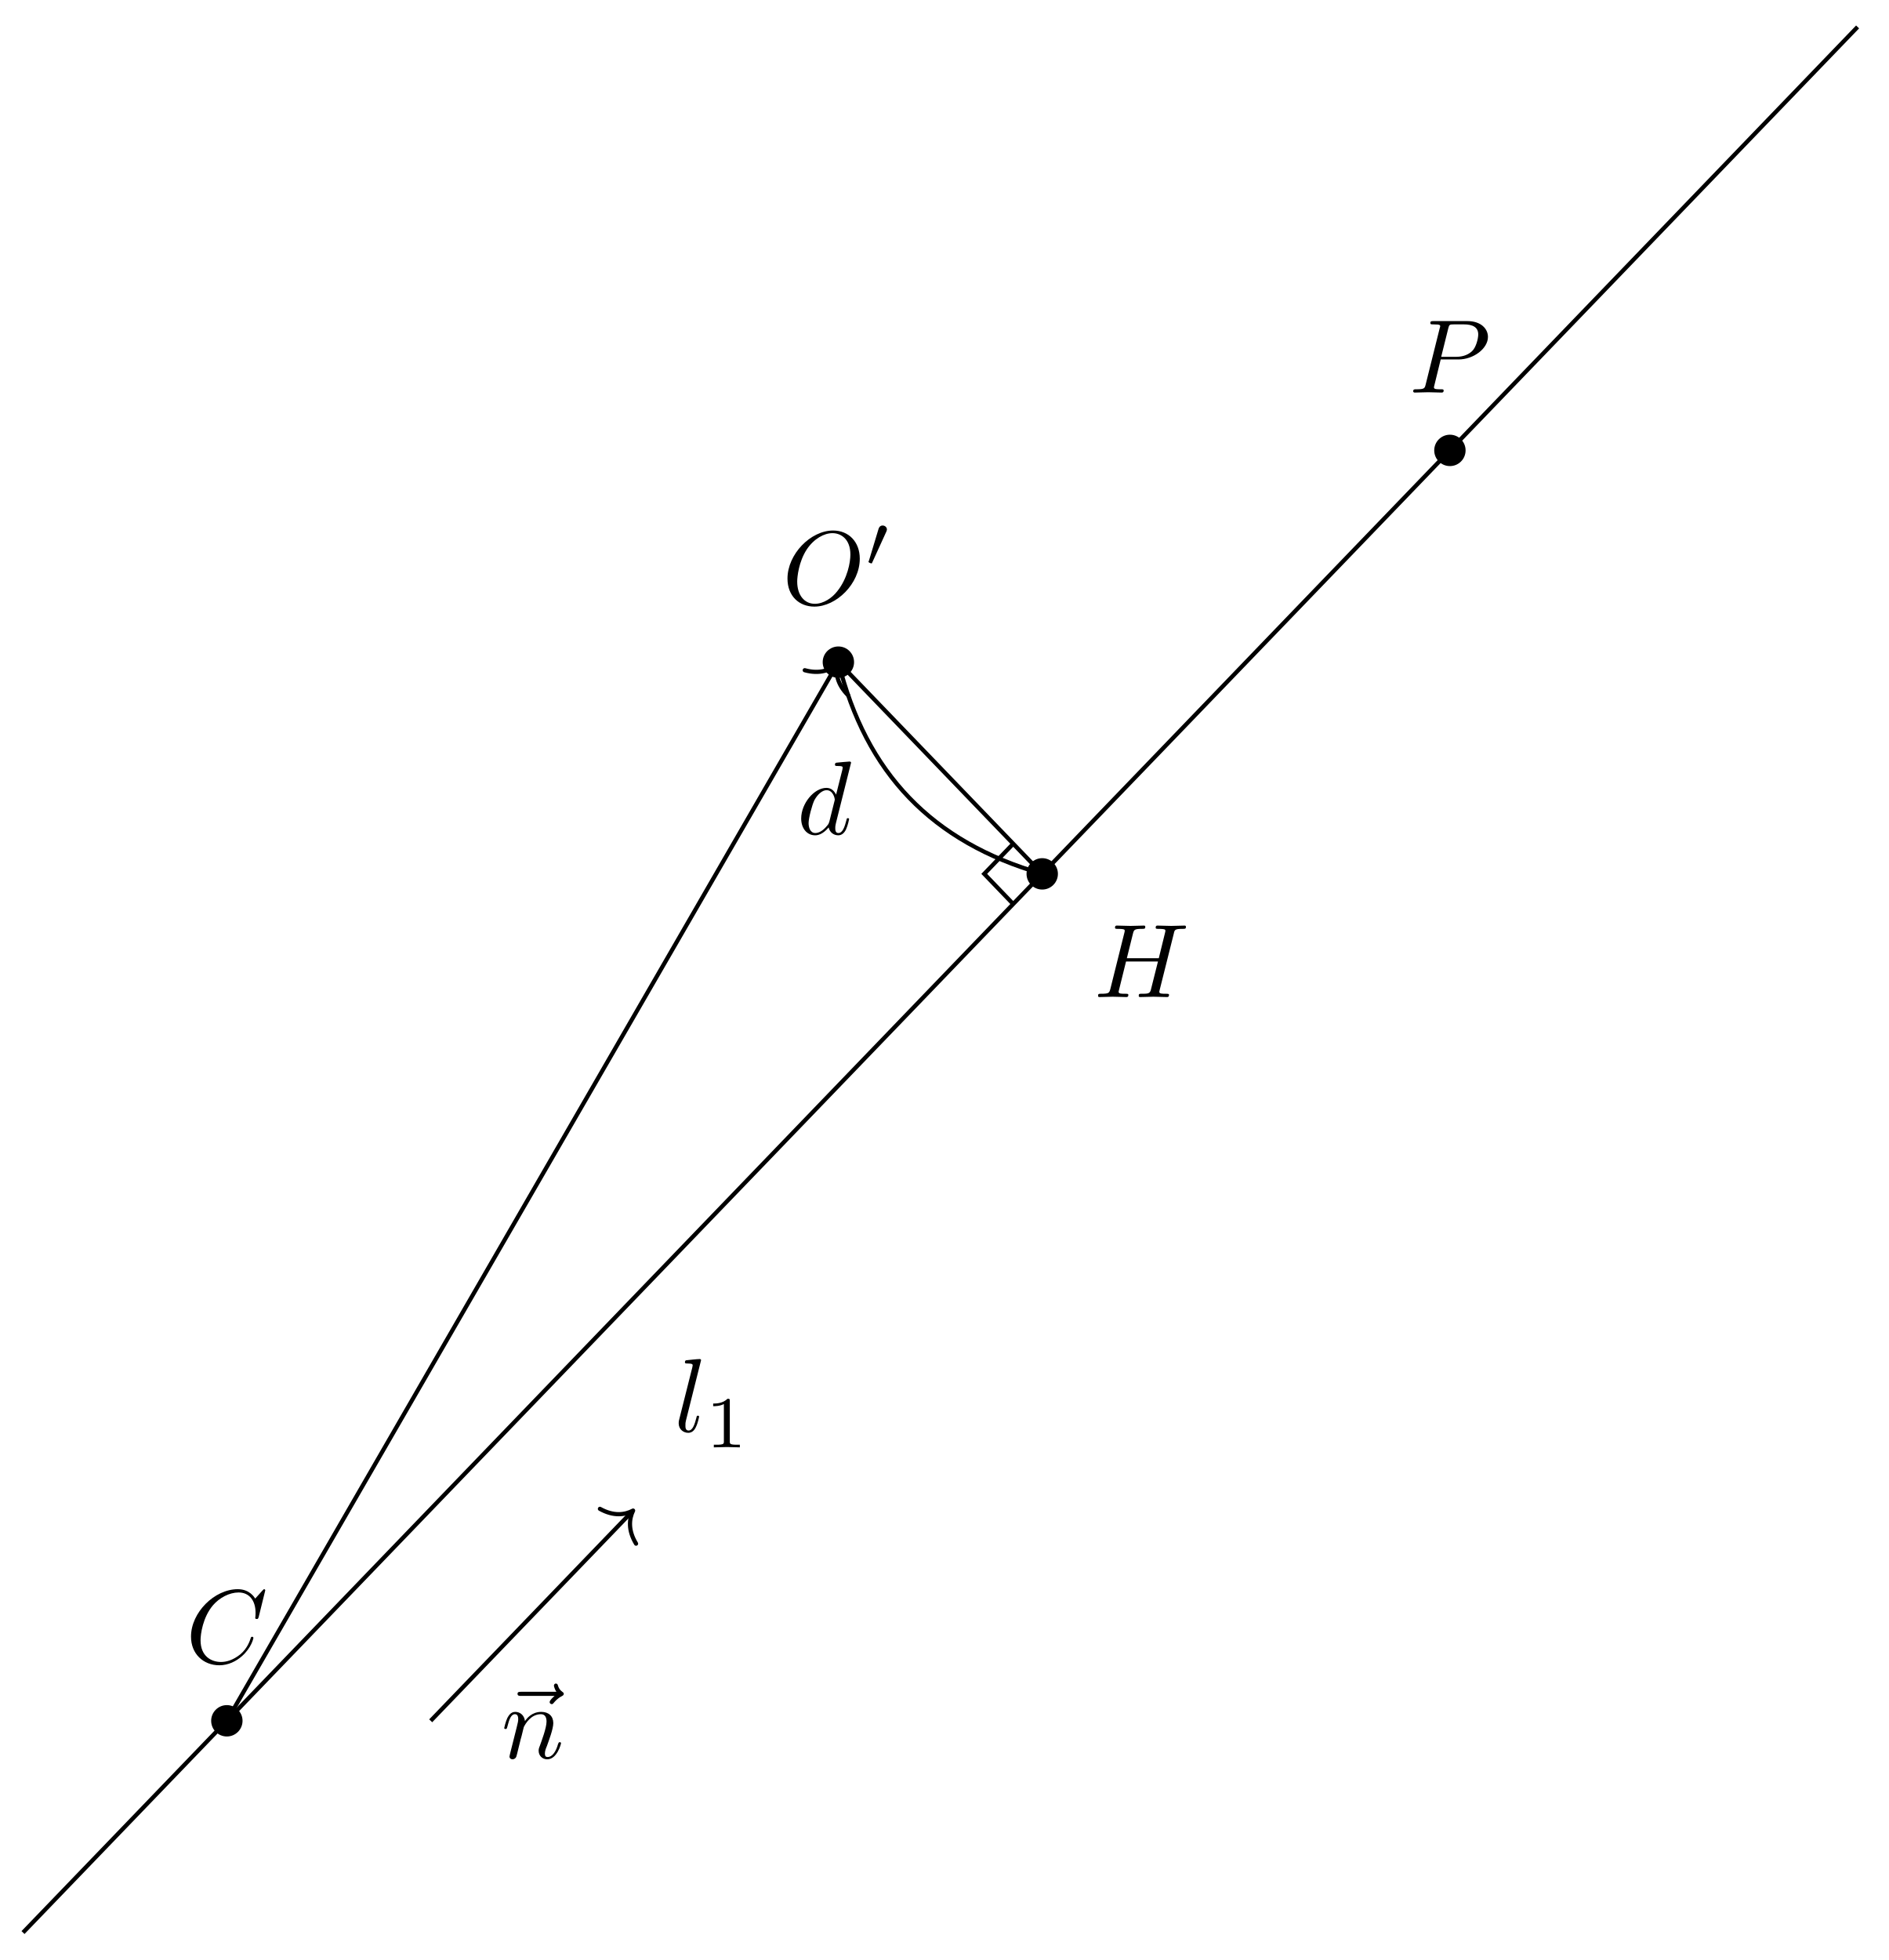
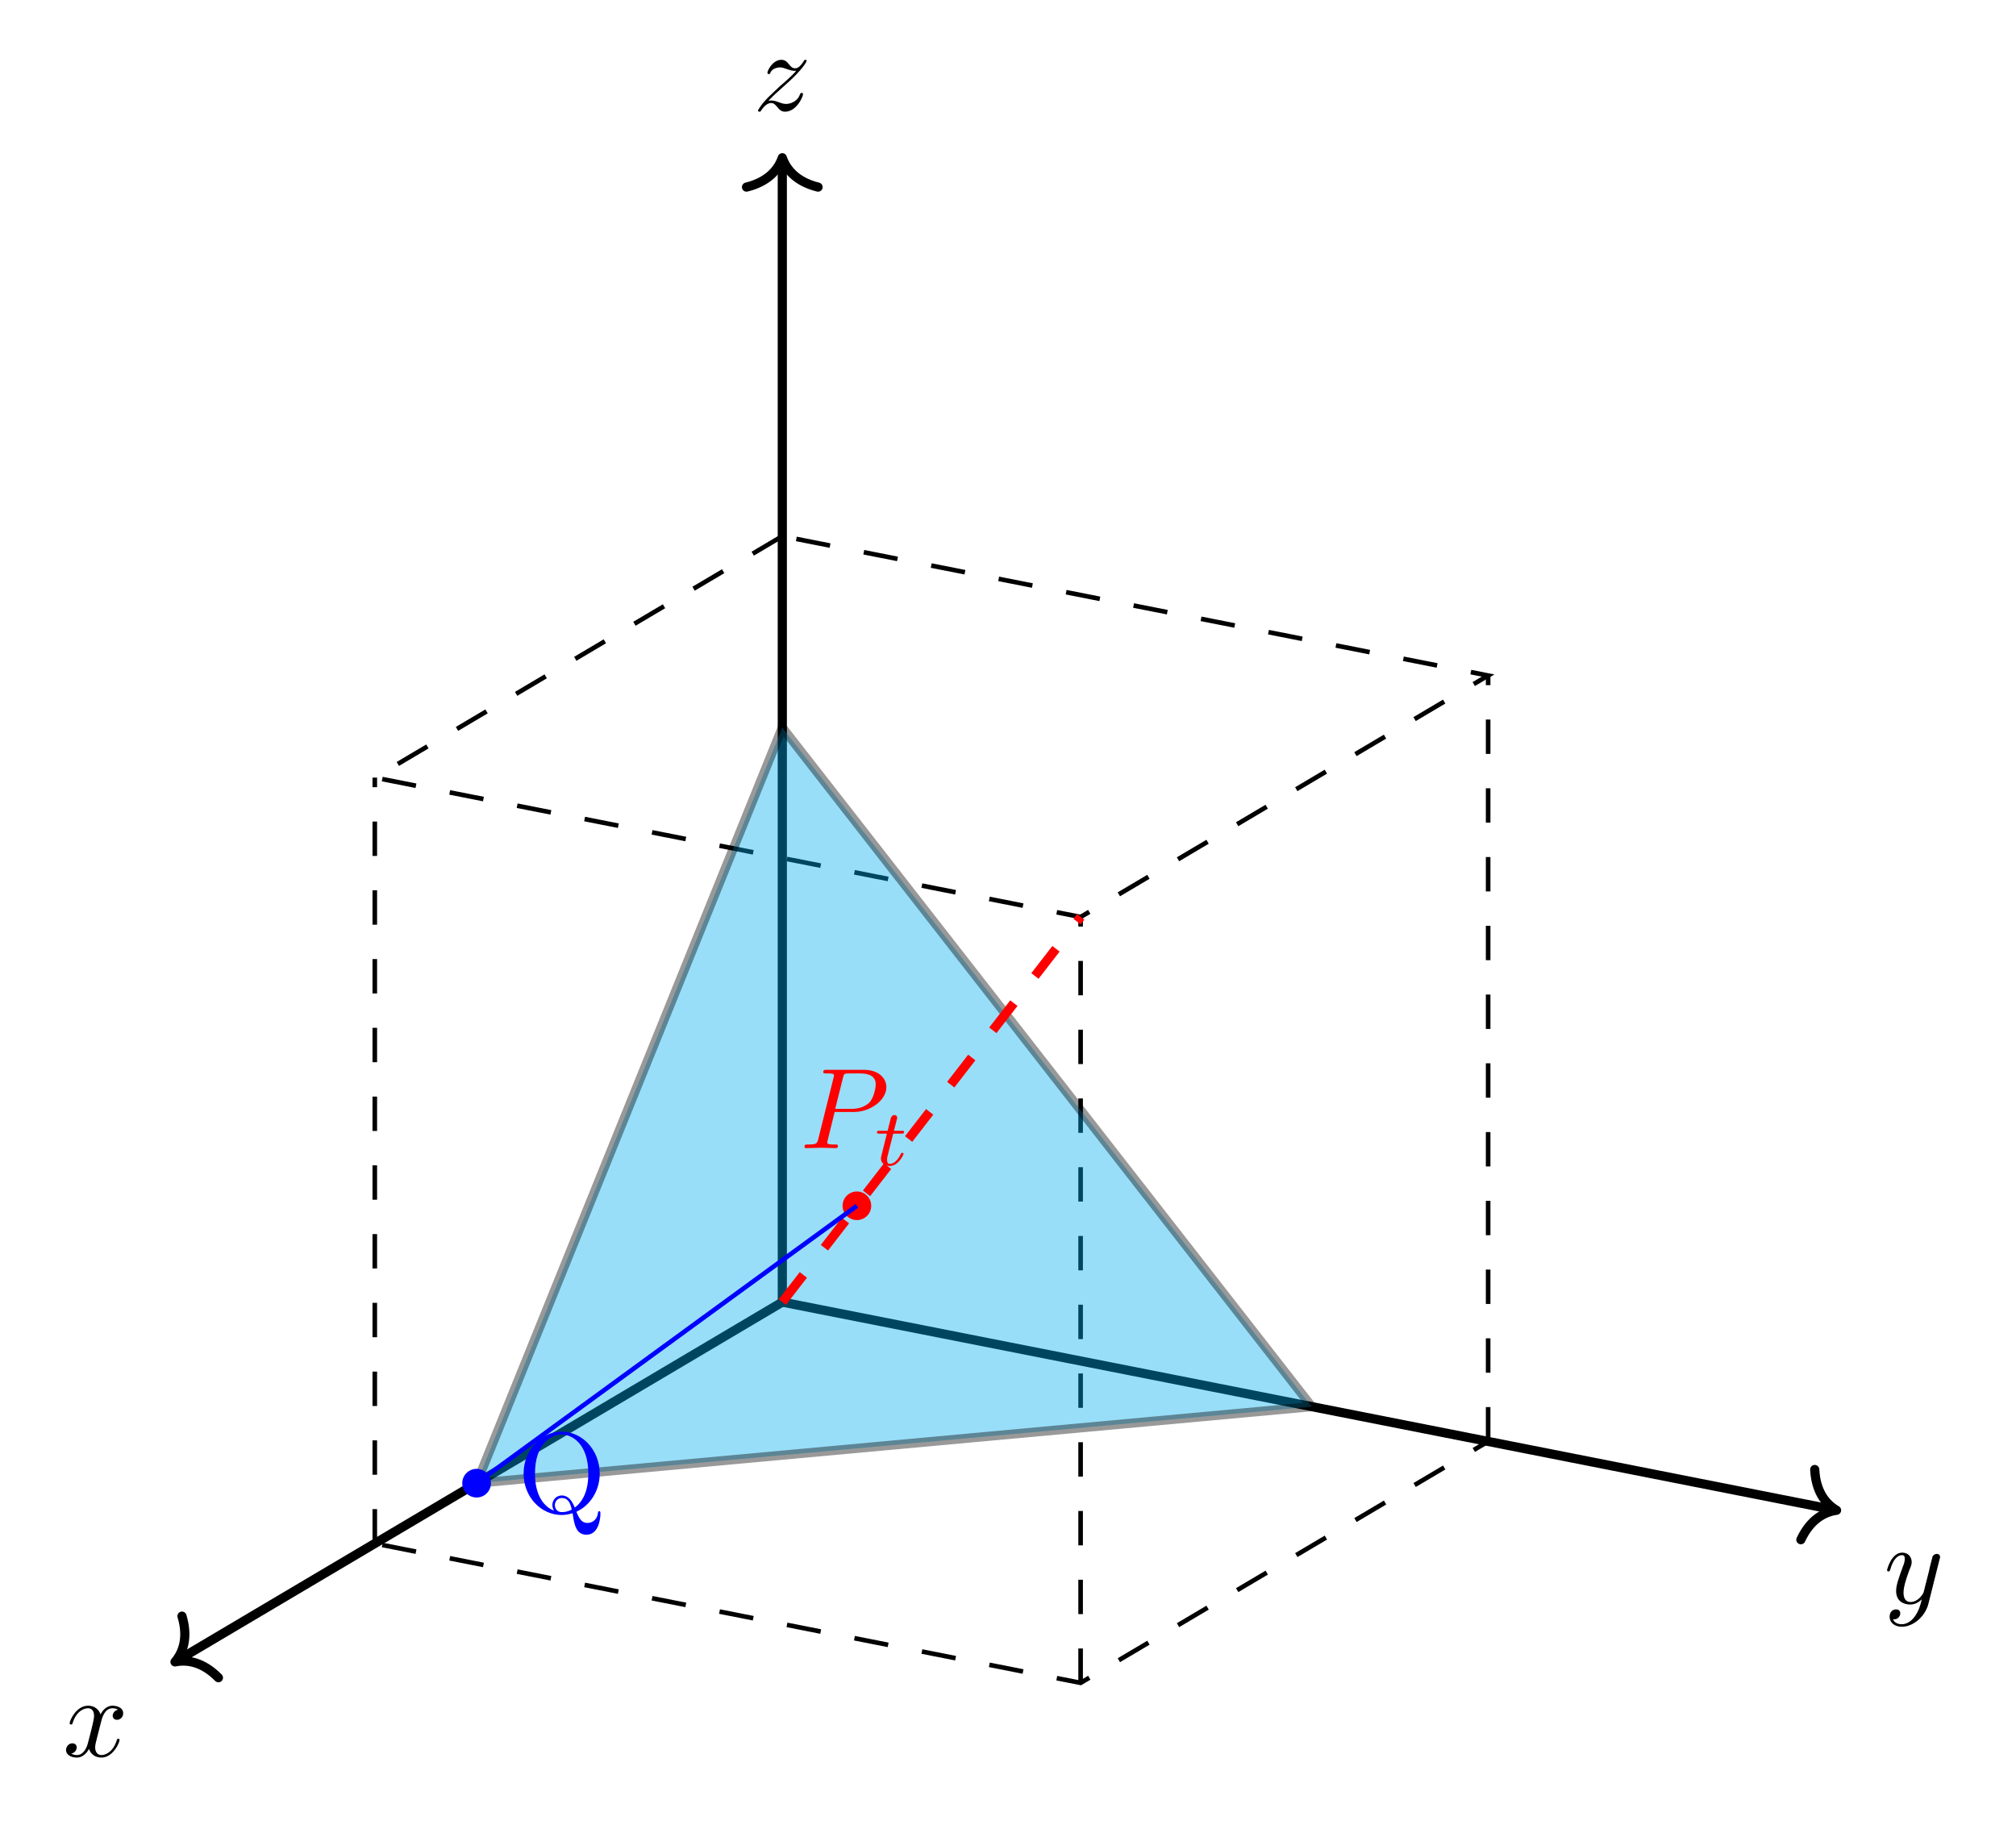
- <svg xmlns="http://www.w3.org/2000/svg" xmlns:xlink="http://www.w3.org/1999/xlink" width="179.228pt" height="185.952pt" viewBox="0 0 179.228 185.952">
+ <svg xmlns="http://www.w3.org/2000/svg" xmlns:xlink="http://www.w3.org/1999/xlink" width="174.208pt" height="158.018pt" viewBox="0 0 174.208 158.018">
  <defs>
    <g>
      <g id="glyph-0-0">
-         <path d="M 7.547 -6.891 C 7.547 -6.922 7.516 -7 7.438 -7 C 7.406 -7 7.391 -6.984 7.281 -6.875 L 6.594 -6.109 C 6.5 -6.25 6.047 -7 4.938 -7 C 2.734 -7 0.5 -4.797 0.5 -2.5 C 0.5 -0.859 1.672 0.219 3.188 0.219 C 4.047 0.219 4.797 -0.172 5.328 -0.641 C 6.25 -1.453 6.422 -2.344 6.422 -2.375 C 6.422 -2.484 6.312 -2.484 6.297 -2.484 C 6.234 -2.484 6.188 -2.453 6.172 -2.375 C 6.078 -2.094 5.859 -1.391 5.172 -0.812 C 4.484 -0.266 3.859 -0.094 3.344 -0.094 C 2.453 -0.094 1.406 -0.609 1.406 -2.156 C 1.406 -2.719 1.609 -4.328 2.594 -5.484 C 3.203 -6.188 4.141 -6.688 5.016 -6.688 C 6.031 -6.688 6.625 -5.922 6.625 -4.766 C 6.625 -4.375 6.594 -4.359 6.594 -4.266 C 6.594 -4.172 6.703 -4.172 6.734 -4.172 C 6.859 -4.172 6.859 -4.188 6.922 -4.359 Z M 7.547 -6.891 " />
+         <path d="M 3.312 -2.984 C 3.375 -3.25 3.594 -4.156 4.297 -4.156 C 4.344 -4.156 4.578 -4.156 4.781 -4.031 C 4.5 -3.984 4.312 -3.734 4.312 -3.5 C 4.312 -3.344 4.422 -3.156 4.688 -3.156 C 4.906 -3.156 5.219 -3.328 5.219 -3.719 C 5.219 -4.234 4.641 -4.375 4.297 -4.375 C 3.719 -4.375 3.375 -3.859 3.266 -3.625 C 3.016 -4.281 2.484 -4.375 2.188 -4.375 C 1.156 -4.375 0.594 -3.094 0.594 -2.859 C 0.594 -2.75 0.688 -2.75 0.719 -2.75 C 0.797 -2.75 0.828 -2.781 0.844 -2.859 C 1.172 -3.906 1.828 -4.156 2.172 -4.156 C 2.359 -4.156 2.703 -4.078 2.703 -3.5 C 2.703 -3.188 2.531 -2.531 2.172 -1.141 C 2.016 -0.531 1.672 -0.109 1.234 -0.109 C 1.172 -0.109 0.938 -0.109 0.734 -0.234 C 0.984 -0.281 1.203 -0.5 1.203 -0.766 C 1.203 -1.047 0.984 -1.125 0.828 -1.125 C 0.531 -1.125 0.281 -0.859 0.281 -0.547 C 0.281 -0.094 0.781 0.109 1.219 0.109 C 1.875 0.109 2.234 -0.578 2.266 -0.641 C 2.375 -0.281 2.734 0.109 3.328 0.109 C 4.344 0.109 4.906 -1.172 4.906 -1.422 C 4.906 -1.516 4.828 -1.516 4.797 -1.516 C 4.703 -1.516 4.688 -1.469 4.672 -1.406 C 4.344 -0.344 3.672 -0.109 3.344 -0.109 C 2.969 -0.109 2.797 -0.422 2.797 -0.766 C 2.797 -0.984 2.859 -1.203 2.969 -1.641 Z M 3.312 -2.984 " />
      </g>
      <g id="glyph-0-1">
-         <path d="M 7.344 -4.328 C 7.344 -5.922 6.297 -7 4.812 -7 C 2.672 -7 0.484 -4.75 0.484 -2.438 C 0.484 -0.781 1.594 0.219 3.031 0.219 C 5.125 0.219 7.344 -1.953 7.344 -4.328 Z M 3.078 -0.047 C 2.109 -0.047 1.406 -0.844 1.406 -2.156 C 1.406 -2.594 1.547 -4.031 2.312 -5.203 C 3 -6.234 3.969 -6.75 4.75 -6.75 C 5.562 -6.75 6.453 -6.188 6.453 -4.719 C 6.453 -4 6.188 -2.453 5.203 -1.234 C 4.734 -0.625 3.922 -0.047 3.078 -0.047 Z M 3.078 -0.047 " />
+         <path d="M 4.812 -3.781 C 4.859 -3.906 4.859 -3.938 4.859 -4 C 4.859 -4.188 4.719 -4.266 4.562 -4.266 C 4.469 -4.266 4.312 -4.203 4.219 -4.062 C 4.203 -4.016 4.125 -3.703 4.078 -3.531 C 4.016 -3.266 3.938 -3 3.891 -2.734 L 3.438 -0.953 C 3.391 -0.797 2.969 -0.109 2.312 -0.109 C 1.812 -0.109 1.703 -0.547 1.703 -0.906 C 1.703 -1.359 1.875 -1.984 2.203 -2.859 C 2.375 -3.266 2.406 -3.375 2.406 -3.562 C 2.406 -4.016 2.094 -4.375 1.594 -4.375 C 0.656 -4.375 0.281 -2.938 0.281 -2.859 C 0.281 -2.75 0.391 -2.75 0.406 -2.75 C 0.5 -2.75 0.516 -2.781 0.562 -2.938 C 0.828 -3.859 1.234 -4.156 1.562 -4.156 C 1.641 -4.156 1.812 -4.156 1.812 -3.844 C 1.812 -3.594 1.719 -3.344 1.641 -3.156 C 1.25 -2.094 1.062 -1.531 1.062 -1.062 C 1.062 -0.188 1.688 0.109 2.281 0.109 C 2.672 0.109 3 -0.062 3.281 -0.344 C 3.156 0.172 3.031 0.656 2.641 1.188 C 2.375 1.531 2 1.812 1.547 1.812 C 1.406 1.812 0.953 1.781 0.797 1.391 C 0.953 1.391 1.078 1.391 1.219 1.281 C 1.312 1.188 1.422 1.062 1.422 0.875 C 1.422 0.562 1.156 0.531 1.047 0.531 C 0.828 0.531 0.5 0.688 0.5 1.172 C 0.5 1.672 0.938 2.031 1.547 2.031 C 2.562 2.031 3.594 1.125 3.859 0.016 Z M 4.812 -3.781 " />
      </g>
      <g id="glyph-0-2">
-         <path d="M 7.578 -6.016 C 7.656 -6.375 7.672 -6.469 8.406 -6.469 C 8.656 -6.469 8.734 -6.469 8.734 -6.672 C 8.734 -6.781 8.625 -6.781 8.609 -6.781 C 8.328 -6.781 7.609 -6.75 7.328 -6.75 C 7.047 -6.75 6.344 -6.781 6.047 -6.781 C 5.969 -6.781 5.859 -6.781 5.859 -6.578 C 5.859 -6.469 5.953 -6.469 6.141 -6.469 C 6.156 -6.469 6.344 -6.469 6.516 -6.453 C 6.703 -6.422 6.781 -6.422 6.781 -6.297 C 6.781 -6.25 6.781 -6.234 6.75 -6.109 L 6.156 -3.688 L 3.125 -3.688 L 3.703 -6.016 C 3.797 -6.375 3.828 -6.469 4.547 -6.469 C 4.797 -6.469 4.875 -6.469 4.875 -6.672 C 4.875 -6.781 4.766 -6.781 4.75 -6.781 C 4.469 -6.781 3.75 -6.75 3.469 -6.75 C 3.188 -6.75 2.484 -6.781 2.188 -6.781 C 2.109 -6.781 2 -6.781 2 -6.578 C 2 -6.469 2.094 -6.469 2.281 -6.469 C 2.297 -6.469 2.484 -6.469 2.656 -6.453 C 2.844 -6.422 2.922 -6.422 2.922 -6.297 C 2.922 -6.25 2.922 -6.219 2.891 -6.109 L 1.562 -0.781 C 1.453 -0.391 1.438 -0.312 0.656 -0.312 C 0.469 -0.312 0.391 -0.312 0.391 -0.109 C 0.391 0 0.5 0 0.531 0 C 0.797 0 1.516 -0.031 1.781 -0.031 C 2 -0.031 2.219 -0.016 2.422 -0.016 C 2.641 -0.016 2.859 0 3.062 0 C 3.141 0 3.266 0 3.266 -0.203 C 3.266 -0.312 3.172 -0.312 2.984 -0.312 C 2.625 -0.312 2.344 -0.312 2.344 -0.484 C 2.344 -0.547 2.359 -0.594 2.375 -0.656 L 3.047 -3.375 L 6.078 -3.375 C 5.656 -1.719 5.422 -0.781 5.391 -0.641 C 5.281 -0.312 5.094 -0.312 4.484 -0.312 C 4.328 -0.312 4.25 -0.312 4.25 -0.109 C 4.25 0 4.359 0 4.391 0 C 4.656 0 5.375 -0.031 5.641 -0.031 C 5.859 -0.031 6.078 -0.016 6.281 -0.016 C 6.5 -0.016 6.719 0 6.922 0 C 7 0 7.125 0 7.125 -0.203 C 7.125 -0.312 7.031 -0.312 6.844 -0.312 C 6.484 -0.312 6.203 -0.312 6.203 -0.484 C 6.203 -0.547 6.219 -0.594 6.234 -0.656 Z M 7.578 -6.016 " />
+         <path d="M 1.312 -0.828 C 1.859 -1.391 2.141 -1.641 2.5 -1.953 C 2.5 -1.969 3.109 -2.484 3.469 -2.844 C 4.406 -3.766 4.625 -4.234 4.625 -4.281 C 4.625 -4.375 4.531 -4.375 4.516 -4.375 C 4.453 -4.375 4.422 -4.359 4.375 -4.266 C 4.078 -3.797 3.859 -3.641 3.625 -3.641 C 3.391 -3.641 3.266 -3.781 3.125 -3.953 C 2.938 -4.188 2.766 -4.375 2.438 -4.375 C 1.688 -4.375 1.234 -3.453 1.234 -3.25 C 1.234 -3.203 1.266 -3.141 1.359 -3.141 C 1.453 -3.141 1.469 -3.188 1.484 -3.25 C 1.672 -3.703 2.25 -3.719 2.328 -3.719 C 2.531 -3.719 2.719 -3.641 2.953 -3.562 C 3.344 -3.422 3.453 -3.422 3.719 -3.422 C 3.359 -2.984 2.531 -2.281 2.344 -2.125 L 1.453 -1.281 C 0.766 -0.625 0.422 -0.062 0.422 0.016 C 0.422 0.109 0.531 0.109 0.547 0.109 C 0.625 0.109 0.641 0.094 0.703 -0.016 C 0.938 -0.359 1.234 -0.641 1.547 -0.641 C 1.766 -0.641 1.875 -0.547 2.125 -0.25 C 2.281 -0.047 2.469 0.109 2.75 0.109 C 3.734 0.109 4.312 -1.156 4.312 -1.422 C 4.312 -1.469 4.266 -1.516 4.188 -1.516 C 4.094 -1.516 4.078 -1.453 4.047 -1.391 C 3.828 -0.75 3.188 -0.562 2.859 -0.562 C 2.672 -0.562 2.484 -0.609 2.281 -0.688 C 1.938 -0.812 1.797 -0.859 1.578 -0.859 C 1.562 -0.859 1.406 -0.859 1.312 -0.828 Z M 1.312 -0.828 " />
      </g>
      <g id="glyph-0-3">
-         <path d="M 3 -3.141 L 4.688 -3.141 C 6.109 -3.141 7.484 -4.172 7.484 -5.281 C 7.484 -6.047 6.828 -6.781 5.531 -6.781 L 2.312 -6.781 C 2.125 -6.781 2.016 -6.781 2.016 -6.594 C 2.016 -6.469 2.109 -6.469 2.297 -6.469 C 2.438 -6.469 2.609 -6.453 2.734 -6.453 C 2.891 -6.422 2.953 -6.406 2.953 -6.297 C 2.953 -6.25 2.938 -6.219 2.906 -6.109 L 1.578 -0.781 C 1.484 -0.391 1.453 -0.312 0.672 -0.312 C 0.5 -0.312 0.391 -0.312 0.391 -0.125 C 0.391 0 0.516 0 0.547 0 C 0.828 0 1.531 -0.031 1.812 -0.031 C 2.016 -0.031 2.234 -0.016 2.438 -0.016 C 2.656 -0.016 2.875 0 3.078 0 C 3.156 0 3.281 0 3.281 -0.203 C 3.281 -0.312 3.188 -0.312 3 -0.312 C 2.641 -0.312 2.359 -0.312 2.359 -0.484 C 2.359 -0.547 2.375 -0.594 2.391 -0.656 Z M 3.719 -6.094 C 3.812 -6.438 3.828 -6.469 4.25 -6.469 L 5.203 -6.469 C 6.031 -6.469 6.562 -6.203 6.562 -5.516 C 6.562 -5.125 6.359 -4.281 5.969 -3.922 C 5.484 -3.469 4.875 -3.391 4.438 -3.391 L 3.047 -3.391 Z M 3.719 -6.094 " />
-       </g>
-       <g id="glyph-0-4">
-         <path d="M 5.125 -6.781 C 5.125 -6.781 5.125 -6.891 4.984 -6.891 C 4.844 -6.891 3.906 -6.797 3.734 -6.781 C 3.656 -6.766 3.594 -6.719 3.594 -6.594 C 3.594 -6.469 3.688 -6.469 3.828 -6.469 C 4.312 -6.469 4.328 -6.406 4.328 -6.297 L 4.297 -6.109 L 3.703 -3.75 C 3.516 -4.125 3.234 -4.391 2.781 -4.391 C 1.625 -4.391 0.391 -2.922 0.391 -1.484 C 0.391 -0.547 0.938 0.109 1.719 0.109 C 1.922 0.109 2.406 0.062 3 -0.641 C 3.078 -0.219 3.438 0.109 3.906 0.109 C 4.25 0.109 4.484 -0.125 4.641 -0.438 C 4.812 -0.797 4.938 -1.406 4.938 -1.422 C 4.938 -1.516 4.859 -1.516 4.828 -1.516 C 4.719 -1.516 4.719 -1.484 4.688 -1.344 C 4.516 -0.688 4.328 -0.109 3.922 -0.109 C 3.656 -0.109 3.625 -0.359 3.625 -0.562 C 3.625 -0.797 3.656 -0.875 3.688 -1.047 Z M 3.062 -1.188 C 3 -1 3 -0.984 2.859 -0.812 C 2.422 -0.266 2.016 -0.109 1.734 -0.109 C 1.234 -0.109 1.094 -0.656 1.094 -1.047 C 1.094 -1.531 1.422 -2.766 1.641 -3.219 C 1.953 -3.797 2.406 -4.172 2.797 -4.172 C 3.438 -4.172 3.578 -3.359 3.578 -3.297 C 3.578 -3.234 3.562 -3.172 3.547 -3.125 Z M 3.062 -1.188 " />
-       </g>
-       <g id="glyph-0-5">
-         <path d="M 2.562 -6.781 C 2.562 -6.781 2.562 -6.891 2.438 -6.891 C 2.203 -6.891 1.484 -6.812 1.219 -6.781 C 1.141 -6.781 1.031 -6.766 1.031 -6.578 C 1.031 -6.469 1.125 -6.469 1.281 -6.469 C 1.75 -6.469 1.766 -6.375 1.766 -6.297 L 1.734 -6.109 L 0.484 -1.141 C 0.453 -1.031 0.438 -0.969 0.438 -0.797 C 0.438 -0.234 0.875 0.109 1.344 0.109 C 1.672 0.109 1.922 -0.094 2.078 -0.453 C 2.266 -0.828 2.375 -1.406 2.375 -1.422 C 2.375 -1.516 2.297 -1.516 2.266 -1.516 C 2.156 -1.516 2.156 -1.484 2.125 -1.344 C 1.953 -0.688 1.766 -0.109 1.375 -0.109 C 1.078 -0.109 1.078 -0.422 1.078 -0.562 C 1.078 -0.797 1.078 -0.859 1.125 -1.047 Z M 2.562 -6.781 " />
-       </g>
-       <g id="glyph-0-6">
-         <path d="M 5.328 -5.906 C 5.188 -5.781 4.859 -5.5 4.859 -5.312 C 4.859 -5.219 4.953 -5.125 5.062 -5.125 C 5.156 -5.125 5.203 -5.188 5.25 -5.25 C 5.375 -5.391 5.594 -5.672 6.031 -5.891 C 6.109 -5.938 6.203 -5.984 6.203 -6.109 C 6.203 -6.203 6.125 -6.25 6.062 -6.297 C 5.844 -6.453 5.734 -6.625 5.656 -6.859 C 5.641 -6.953 5.594 -7.078 5.453 -7.078 C 5.312 -7.078 5.266 -6.953 5.266 -6.875 C 5.266 -6.828 5.344 -6.516 5.5 -6.297 L 2.156 -6.297 C 1.984 -6.297 1.812 -6.297 1.812 -6.109 C 1.812 -5.906 1.984 -5.906 2.156 -5.906 Z M 5.328 -5.906 " />
-       </g>
-       <g id="glyph-0-7">
-         <path d="M 0.875 -0.578 C 0.844 -0.438 0.781 -0.203 0.781 -0.156 C 0.781 0.016 0.922 0.109 1.078 0.109 C 1.188 0.109 1.375 0.031 1.438 -0.172 C 1.453 -0.188 1.562 -0.656 1.625 -0.906 L 1.844 -1.797 C 1.906 -2.016 1.969 -2.234 2.016 -2.453 C 2.047 -2.625 2.141 -2.922 2.141 -2.953 C 2.297 -3.266 2.812 -4.172 3.766 -4.172 C 4.203 -4.172 4.297 -3.797 4.297 -3.469 C 4.297 -2.859 3.812 -1.594 3.656 -1.156 C 3.562 -0.938 3.547 -0.812 3.547 -0.703 C 3.547 -0.234 3.906 0.109 4.359 0.109 C 5.297 0.109 5.672 -1.344 5.672 -1.422 C 5.672 -1.516 5.578 -1.516 5.547 -1.516 C 5.453 -1.516 5.453 -1.484 5.391 -1.344 C 5.203 -0.672 4.875 -0.109 4.391 -0.109 C 4.219 -0.109 4.141 -0.203 4.141 -0.438 C 4.141 -0.688 4.234 -0.922 4.328 -1.141 C 4.516 -1.672 4.938 -2.766 4.938 -3.328 C 4.938 -3.984 4.5 -4.391 3.797 -4.391 C 2.891 -4.391 2.406 -3.75 2.25 -3.516 C 2.188 -4.078 1.781 -4.391 1.328 -4.391 C 0.875 -4.391 0.688 -4 0.578 -3.812 C 0.422 -3.484 0.281 -2.891 0.281 -2.859 C 0.281 -2.766 0.391 -2.766 0.406 -2.766 C 0.5 -2.766 0.516 -2.766 0.578 -2.984 C 0.75 -3.688 0.938 -4.172 1.297 -4.172 C 1.5 -4.172 1.609 -4.031 1.609 -3.703 C 1.609 -3.5 1.578 -3.391 1.453 -2.875 Z M 0.875 -0.578 " />
+         <path d="M 3 -3.125 L 4.688 -3.125 C 6.094 -3.125 7.469 -4.156 7.469 -5.266 C 7.469 -6.031 6.812 -6.766 5.516 -6.766 L 2.312 -6.766 C 2.125 -6.766 2.016 -6.766 2.016 -6.578 C 2.016 -6.453 2.094 -6.453 2.297 -6.453 C 2.422 -6.453 2.609 -6.453 2.719 -6.438 C 2.875 -6.422 2.938 -6.391 2.938 -6.281 C 2.938 -6.234 2.938 -6.219 2.906 -6.094 L 1.578 -0.766 C 1.469 -0.391 1.453 -0.312 0.672 -0.312 C 0.5 -0.312 0.391 -0.312 0.391 -0.125 C 0.391 0 0.516 0 0.547 0 C 0.828 0 1.531 -0.031 1.797 -0.031 C 2.016 -0.031 2.234 -0.016 2.438 -0.016 C 2.656 -0.016 2.875 0 3.078 0 C 3.156 0 3.281 0 3.281 -0.203 C 3.281 -0.312 3.188 -0.312 3 -0.312 C 2.641 -0.312 2.359 -0.312 2.359 -0.484 C 2.359 -0.547 2.375 -0.594 2.391 -0.656 Z M 3.719 -6.078 C 3.797 -6.422 3.828 -6.453 4.25 -6.453 L 5.203 -6.453 C 6.016 -6.453 6.547 -6.188 6.547 -5.516 C 6.547 -5.125 6.344 -4.266 5.969 -3.906 C 5.469 -3.469 4.875 -3.391 4.438 -3.391 L 3.047 -3.391 Z M 3.719 -6.078 " />
      </g>
      <g id="glyph-1-0">
-         <path d="M 2.016 -3.281 C 2.062 -3.391 2.078 -3.453 2.078 -3.5 C 2.078 -3.719 1.875 -3.875 1.672 -3.875 C 1.406 -3.875 1.312 -3.656 1.281 -3.547 L 0.375 -0.547 C 0.359 -0.531 0.328 -0.438 0.328 -0.438 C 0.328 -0.359 0.547 -0.281 0.609 -0.281 C 0.656 -0.281 0.656 -0.297 0.703 -0.406 Z M 2.016 -3.281 " />
+         <path d="M 1.703 -2.734 L 2.422 -2.734 C 2.547 -2.734 2.641 -2.734 2.641 -2.891 C 2.641 -2.984 2.547 -2.984 2.422 -2.984 L 1.766 -2.984 L 2.031 -4.016 C 2.031 -4.047 2.047 -4.094 2.047 -4.109 C 2.047 -4.234 1.953 -4.344 1.812 -4.344 C 1.641 -4.344 1.531 -4.219 1.484 -4.031 C 1.438 -3.859 1.531 -4.203 1.219 -2.984 L 0.516 -2.984 C 0.375 -2.984 0.297 -2.984 0.297 -2.844 C 0.297 -2.734 0.375 -2.734 0.5 -2.734 L 1.156 -2.734 L 0.75 -1.109 C 0.703 -0.922 0.641 -0.688 0.641 -0.594 C 0.641 -0.188 0.984 0.062 1.391 0.062 C 2.156 0.062 2.594 -0.906 2.594 -0.984 C 2.594 -1.078 2.5 -1.078 2.484 -1.078 C 2.406 -1.078 2.391 -1.062 2.344 -0.953 C 2.141 -0.516 1.797 -0.125 1.406 -0.125 C 1.266 -0.125 1.172 -0.219 1.172 -0.469 C 1.172 -0.531 1.188 -0.688 1.203 -0.75 Z M 1.703 -2.734 " />
      </g>
      <g id="glyph-2-0">
-         <path d="M 2.328 -4.406 C 2.328 -4.594 2.312 -4.609 2.109 -4.609 C 1.672 -4.172 1.047 -4.156 0.75 -4.156 L 0.75 -3.906 C 0.922 -3.906 1.375 -3.906 1.766 -4.109 L 1.766 -0.562 C 1.766 -0.344 1.766 -0.25 1.062 -0.25 L 0.812 -0.25 L 0.812 0 C 0.922 0 1.781 -0.031 2.047 -0.031 C 2.25 -0.031 3.125 0 3.281 0 L 3.281 -0.25 L 3.016 -0.25 C 2.328 -0.25 2.328 -0.344 2.328 -0.562 Z M 2.328 -4.406 " />
+         <path d="M 7.203 0.094 C 7.203 0 7.203 -0.109 7.094 -0.109 C 7 -0.109 7 -0.031 6.984 0.062 C 6.922 0.609 6.516 0.906 6.078 0.906 C 5.609 0.906 5.375 0.562 5.125 -0.062 C 6.297 -0.594 7.141 -1.859 7.141 -3.359 C 7.141 -5.375 5.641 -6.984 3.844 -6.984 C 2.078 -6.984 0.562 -5.406 0.562 -3.359 C 0.562 -1.359 2.047 0.219 3.859 0.219 C 4.156 0.219 4.5 0.156 4.797 0.062 C 4.938 1.016 5.078 1.922 6 1.922 C 7.016 1.922 7.203 0.609 7.203 0.094 Z M 6.156 -3.359 C 6.156 -2.578 6.031 -1.188 4.984 -0.422 C 4.766 -0.969 4.453 -1.469 3.859 -1.469 C 3.359 -1.469 3.047 -1.047 3.047 -0.641 C 3.047 -0.359 3.188 -0.172 3.188 -0.156 C 2.656 -0.359 1.547 -1.078 1.547 -3.359 C 1.547 -5.938 2.938 -6.734 3.844 -6.734 C 4.797 -6.734 6.156 -5.891 6.156 -3.359 Z M 4.719 -0.25 C 4.391 -0.062 4.078 -0.031 3.859 -0.031 C 3.344 -0.031 3.266 -0.484 3.266 -0.641 C 3.266 -0.922 3.484 -1.25 3.859 -1.25 C 4.391 -1.25 4.609 -0.828 4.719 -0.25 Z M 4.719 -0.25 " />
      </g>
    </g>
-     <clipPath id="clip-0">
-       <path clip-rule="nonzero" d="M 0 0.375 L 178.461 0.375 L 178.461 185.531 L 0 185.531 Z M 0 0.375 " />
-     </clipPath>
  </defs>
-   <g clip-path="url(#clip-0)">
-     <path fill="none" stroke-width="0.399" stroke-linecap="butt" stroke-linejoin="miter" stroke="rgb(0%, 0%, 0%)" stroke-opacity="1" stroke-miterlimit="10" d="M -19.426 -20.175 L 155.418 161.397 " transform="matrix(0.995711, 0, 0, -0.995711, 21.52628, 163.2593)" />
+   <path fill="none" stroke-width="0.797" stroke-linecap="butt" stroke-linejoin="miter" stroke="rgb(0%, 0%, 0%)" stroke-opacity="1" stroke-miterlimit="10" d="M 0 -0.001 L -52.464 -31.08 " transform="matrix(0.993824, 0, 0, -0.993824, 67.6012, 112.5108)" />
+   <path fill="none" stroke-width="0.797" stroke-linecap="round" stroke-linejoin="round" stroke="rgb(0%, 0%, 0%)" stroke-opacity="1" stroke-miterlimit="10" d="M -2.549 3.11 C -2.083 1.244 -1.046 0.365 -0.001 0.001 C -1.047 -0.361 -2.086 -1.244 -2.552 -3.111 " transform="matrix(-0.855007, 0.506512, 0.506512, 0.855007, 15.11997, 143.6011)" />
+   <g fill="rgb(0%, 0%, 0%)" fill-opacity="1">
+     <use xlink:href="#glyph-0-0" x="5.425" y="151.762" />
  </g>
-   <path fill="none" stroke-width="0.399" stroke-linecap="butt" stroke-linejoin="miter" stroke="rgb(0%, 0%, 0%)" stroke-opacity="1" stroke-miterlimit="10" d="M 0.001 0.001 L 58.082 100.526 " transform="matrix(0.995711, 0, 0, -0.995711, 21.52628, 163.2593)" />
-   <path fill="none" stroke-width="0.399" stroke-linecap="round" stroke-linejoin="round" stroke="rgb(0%, 0%, 0%)" stroke-opacity="1" stroke-miterlimit="10" d="M -2.071 2.39 C -1.696 0.957 -0.85 0.277 -0 -0.002 C -0.85 -0.28 -1.691 -0.957 -2.072 -2.391 " transform="matrix(0.498114, -0.862146, -0.862146, -0.498114, 79.45916, 62.99096)" />
-   <path fill-rule="nonzero" fill="rgb(0%, 0%, 0%)" fill-opacity="1" d="M 23.016 163.258 C 23.016 162.438 22.348 161.77 21.527 161.77 C 20.703 161.77 20.039 162.438 20.039 163.258 C 20.039 164.082 20.703 164.746 21.527 164.746 C 22.348 164.746 23.016 164.082 23.016 163.258 Z M 23.016 163.258 " />
+   <path fill="none" stroke-width="0.797" stroke-linecap="butt" stroke-linejoin="miter" stroke="rgb(0%, 0%, 0%)" stroke-opacity="1" stroke-miterlimit="10" d="M 0 -0.001 L 91.279 -18.022 " transform="matrix(0.993824, 0, 0, -0.993824, 67.6012, 112.5108)" />
+   <path fill="none" stroke-width="0.797" stroke-linecap="round" stroke-linejoin="round" stroke="rgb(0%, 0%, 0%)" stroke-opacity="1" stroke-miterlimit="10" d="M -2.55 3.11 C -2.085 1.243 -1.045 0.362 -0 -0 C -1.046 -0.363 -2.086 -1.246 -2.551 -3.112 " transform="matrix(0.974961, 0.192514, 0.192514, -0.974961, 158.7033, 130.4998)" />
  <g fill="rgb(0%, 0%, 0%)" fill-opacity="1">
-     <use xlink:href="#glyph-0-0" x="17.626" y="157.771" />
+     <use xlink:href="#glyph-0-1" x="162.787" y="138.535" />
  </g>
-   <path fill-rule="nonzero" fill="rgb(0%, 0%, 0%)" fill-opacity="1" d="M 81.047 62.82 C 81.047 61.996 80.379 61.332 79.559 61.332 C 78.738 61.332 78.07 61.996 78.07 62.82 C 78.07 63.641 78.738 64.309 79.559 64.309 C 80.379 64.309 81.047 63.641 81.047 62.82 Z M 81.047 62.82 " />
+   <path fill="none" stroke-width="0.797" stroke-linecap="butt" stroke-linejoin="miter" stroke="rgb(0%, 0%, 0%)" stroke-opacity="1" stroke-miterlimit="10" d="M 0 -0.001 L 0 99.092 " transform="matrix(0.993824, 0, 0, -0.993824, 67.6012, 112.5108)" />
+   <path fill="none" stroke-width="0.797" stroke-linecap="round" stroke-linejoin="round" stroke="rgb(0%, 0%, 0%)" stroke-opacity="1" stroke-miterlimit="10" d="M -2.55 3.113 C -2.086 1.246 -1.045 0.361 0.001 -0 C -1.045 -0.362 -2.086 -1.242 -2.55 -3.109 " transform="matrix(0, -0.993824, -0.993824, 0, 67.6012, 13.63345)" />
  <g fill="rgb(0%, 0%, 0%)" fill-opacity="1">
-     <use xlink:href="#glyph-0-1" x="74.245" y="57.332" />
+     <use xlink:href="#glyph-0-2" x="65.081" y="9.543" />
  </g>
-   <g fill="rgb(0%, 0%, 0%)" fill-opacity="1">
-     <use xlink:href="#glyph-1-0" x="82.087" y="53.732" />
+   <path fill="none" stroke-width="0.399" stroke-linecap="butt" stroke-linejoin="miter" stroke="rgb(0%, 0%, 0%)" stroke-opacity="1" stroke-dasharray="2.989 2.989" stroke-miterlimit="10" d="M 0 -0.001 L -35.433 -20.99 L 25.938 -33.108 L 61.372 -12.119 Z M 0 -0.001 " transform="matrix(0.993824, 0, 0, -0.993824, 67.6012, 112.5108)" />
+   <path fill="none" stroke-width="0.399" stroke-linecap="butt" stroke-linejoin="miter" stroke="rgb(0%, 0%, 0%)" stroke-opacity="1" stroke-dasharray="2.989 2.989" stroke-miterlimit="10" d="M 0 66.594 L -35.433 45.601 L 25.938 33.483 L 61.372 54.476 Z M 0 66.594 " transform="matrix(0.993824, 0, 0, -0.993824, 67.6012, 112.5108)" />
+   <path fill="none" stroke-width="0.399" stroke-linecap="butt" stroke-linejoin="miter" stroke="rgb(0%, 0%, 0%)" stroke-opacity="1" stroke-dasharray="2.989 2.989" stroke-miterlimit="10" d="M -35.433 -20.99 L -35.433 45.601 " transform="matrix(0.993824, 0, 0, -0.993824, 67.6012, 112.5108)" />
+   <path fill="none" stroke-width="0.399" stroke-linecap="butt" stroke-linejoin="miter" stroke="rgb(0%, 0%, 0%)" stroke-opacity="1" stroke-dasharray="2.989 2.989" stroke-miterlimit="10" d="M 25.938 -33.108 L 25.938 33.483 " transform="matrix(0.993824, 0, 0, -0.993824, 67.6012, 112.5108)" />
+   <path fill="none" stroke-width="0.399" stroke-linecap="butt" stroke-linejoin="miter" stroke="rgb(0%, 0%, 0%)" stroke-opacity="1" stroke-dasharray="2.989 2.989" stroke-miterlimit="10" d="M 61.372 -12.119 L 61.372 54.476 " transform="matrix(0.993824, 0, 0, -0.993824, 67.6012, 112.5108)" />
+   <path fill-rule="nonzero" fill="rgb(0%, 67.839%, 93.729%)" fill-opacity="0.4" stroke-width="0.797" stroke-linecap="butt" stroke-linejoin="miter" stroke="rgb(0%, 0%, 0%)" stroke-opacity="0.4" stroke-miterlimit="10" d="M 46.039 -9.092 L 0 49.956 L -26.582 -15.747 Z M 46.039 -9.092 " transform="matrix(0.993824, 0, 0, -0.993824, 67.6012, 112.5108)" />
+   <path fill="none" stroke-width="0.797" stroke-linecap="butt" stroke-linejoin="miter" stroke="rgb(100%, 0%, 0%)" stroke-opacity="1" stroke-dasharray="2.989 2.989" stroke-miterlimit="10" d="M 0 -0.001 L 25.946 33.491 " transform="matrix(0.993824, 0, 0, -0.993824, 67.6012, 112.5108)" />
+   <path fill-rule="nonzero" fill="rgb(100%, 0%, 0%)" fill-opacity="1" d="M 75.285 104.191 C 75.285 103.508 74.73 102.953 74.047 102.953 C 73.363 102.953 72.809 103.508 72.809 104.191 C 72.809 104.875 73.363 105.426 74.047 105.426 C 74.73 105.426 75.285 104.875 75.285 104.191 Z M 75.285 104.191 " />
+   <g fill="rgb(100%, 0%, 0%)" fill-opacity="1">
+     <use xlink:href="#glyph-0-3" x="69.126" y="99.207" />
  </g>
-   <path fill-rule="nonzero" fill="rgb(0%, 0%, 0%)" fill-opacity="1" d="M 100.391 82.906 C 100.391 82.086 99.723 81.418 98.902 81.418 C 98.082 81.418 97.414 82.086 97.414 82.906 C 97.414 83.73 98.082 84.395 98.902 84.395 C 99.723 84.395 100.391 83.73 100.391 82.906 Z M 100.391 82.906 " />
-   <g fill="rgb(0%, 0%, 0%)" fill-opacity="1">
-     <use xlink:href="#glyph-0-2" x="103.809" y="94.594" />
+   <g fill="rgb(100%, 0%, 0%)" fill-opacity="1">
+     <use xlink:href="#glyph-1-0" x="75.482" y="100.692" />
  </g>
-   <path fill-rule="nonzero" fill="rgb(0%, 0%, 0%)" fill-opacity="1" d="M 139.078 42.73 C 139.078 41.91 138.414 41.242 137.59 41.242 C 136.77 41.242 136.102 41.91 136.102 42.73 C 136.102 43.555 136.77 44.219 137.59 44.219 C 138.414 44.219 139.078 43.555 139.078 42.73 Z M 139.078 42.73 " />
-   <g fill="rgb(0%, 0%, 0%)" fill-opacity="1">
-     <use xlink:href="#glyph-0-3" x="133.716" y="37.244" />
+   <path fill-rule="nonzero" fill="rgb(0%, 0%, 100%)" fill-opacity="1" d="M 42.422 128.16 C 42.422 127.477 41.867 126.922 41.184 126.922 C 40.5 126.922 39.945 127.477 39.945 128.16 C 39.945 128.844 40.5 129.398 41.184 129.398 C 41.867 129.398 42.422 128.844 42.422 128.16 Z M 42.422 128.16 " />
+   <g fill="rgb(0%, 0%, 100%)" fill-opacity="1">
+     <use xlink:href="#glyph-2-0" x="44.683" y="130.69" />
  </g>
-   <path fill="none" stroke-width="0.399" stroke-linecap="butt" stroke-linejoin="miter" stroke="rgb(0%, 0%, 0%)" stroke-opacity="1" stroke-miterlimit="10" d="M 58.282 100.872 L 77.709 80.699 " transform="matrix(0.995711, 0, 0, -0.995711, 21.52628, 163.2593)" />
-   <path fill="none" stroke-width="0.399" stroke-linecap="butt" stroke-linejoin="miter" stroke="rgb(0%, 0%, 0%)" stroke-opacity="1" stroke-miterlimit="10" d="M 74.944 83.567 L 72.182 80.699 L 74.944 77.827 " transform="matrix(0.995711, 0, 0, -0.995711, 21.52628, 163.2593)" />
-   <path fill="none" stroke-width="0.399" stroke-linecap="butt" stroke-linejoin="miter" stroke="rgb(0%, 0%, 0%)" stroke-opacity="1" stroke-miterlimit="10" d="M 58.282 100.872 C 60.911 90.264 67.207 83.724 77.709 80.699 " transform="matrix(0.995711, 0, 0, -0.995711, 21.52628, 163.2593)" />
-   <g fill="rgb(0%, 0%, 0%)" fill-opacity="1">
-     <use xlink:href="#glyph-0-4" x="75.638" y="79.14" />
-   </g>
-   <g fill="rgb(0%, 0%, 0%)" fill-opacity="1">
-     <use xlink:href="#glyph-0-5" x="63.966" y="135.828" />
-   </g>
-   <g fill="rgb(0%, 0%, 0%)" fill-opacity="1">
-     <use xlink:href="#glyph-2-0" x="66.927" y="137.316" />
-   </g>
-   <path fill="none" stroke-width="0.399" stroke-linecap="butt" stroke-linejoin="miter" stroke="rgb(0%, 0%, 0%)" stroke-opacity="1" stroke-miterlimit="10" d="M 19.428 0.001 L 38.577 19.888 " transform="matrix(0.995711, 0, 0, -0.995711, 21.52628, 163.2593)" />
-   <path fill="none" stroke-width="0.399" stroke-linecap="round" stroke-linejoin="round" stroke="rgb(0%, 0%, 0%)" stroke-opacity="1" stroke-miterlimit="10" d="M -2.073 2.392 C -1.692 0.956 -0.85 0.28 0.002 0 C -0.849 -0.281 -1.692 -0.956 -2.074 -2.391 " transform="matrix(0.690645, -0.717201, -0.717201, -0.690645, 60.07675, 143.3142)" />
-   <g fill="rgb(0%, 0%, 0%)" fill-opacity="1">
-     <use xlink:href="#glyph-0-6" x="47.299" y="166.803" />
-   </g>
-   <g fill="rgb(0%, 0%, 0%)" fill-opacity="1">
-     <use xlink:href="#glyph-0-7" x="47.567" y="166.803" />
-   </g>
+   <path fill="none" stroke-width="0.399" stroke-linecap="butt" stroke-linejoin="miter" stroke="rgb(0%, 0%, 100%)" stroke-opacity="1" stroke-miterlimit="10" d="M 6.486 8.371 L -26.582 -15.747 " transform="matrix(0.993824, 0, 0, -0.993824, 67.6012, 112.5108)" />
</svg>
